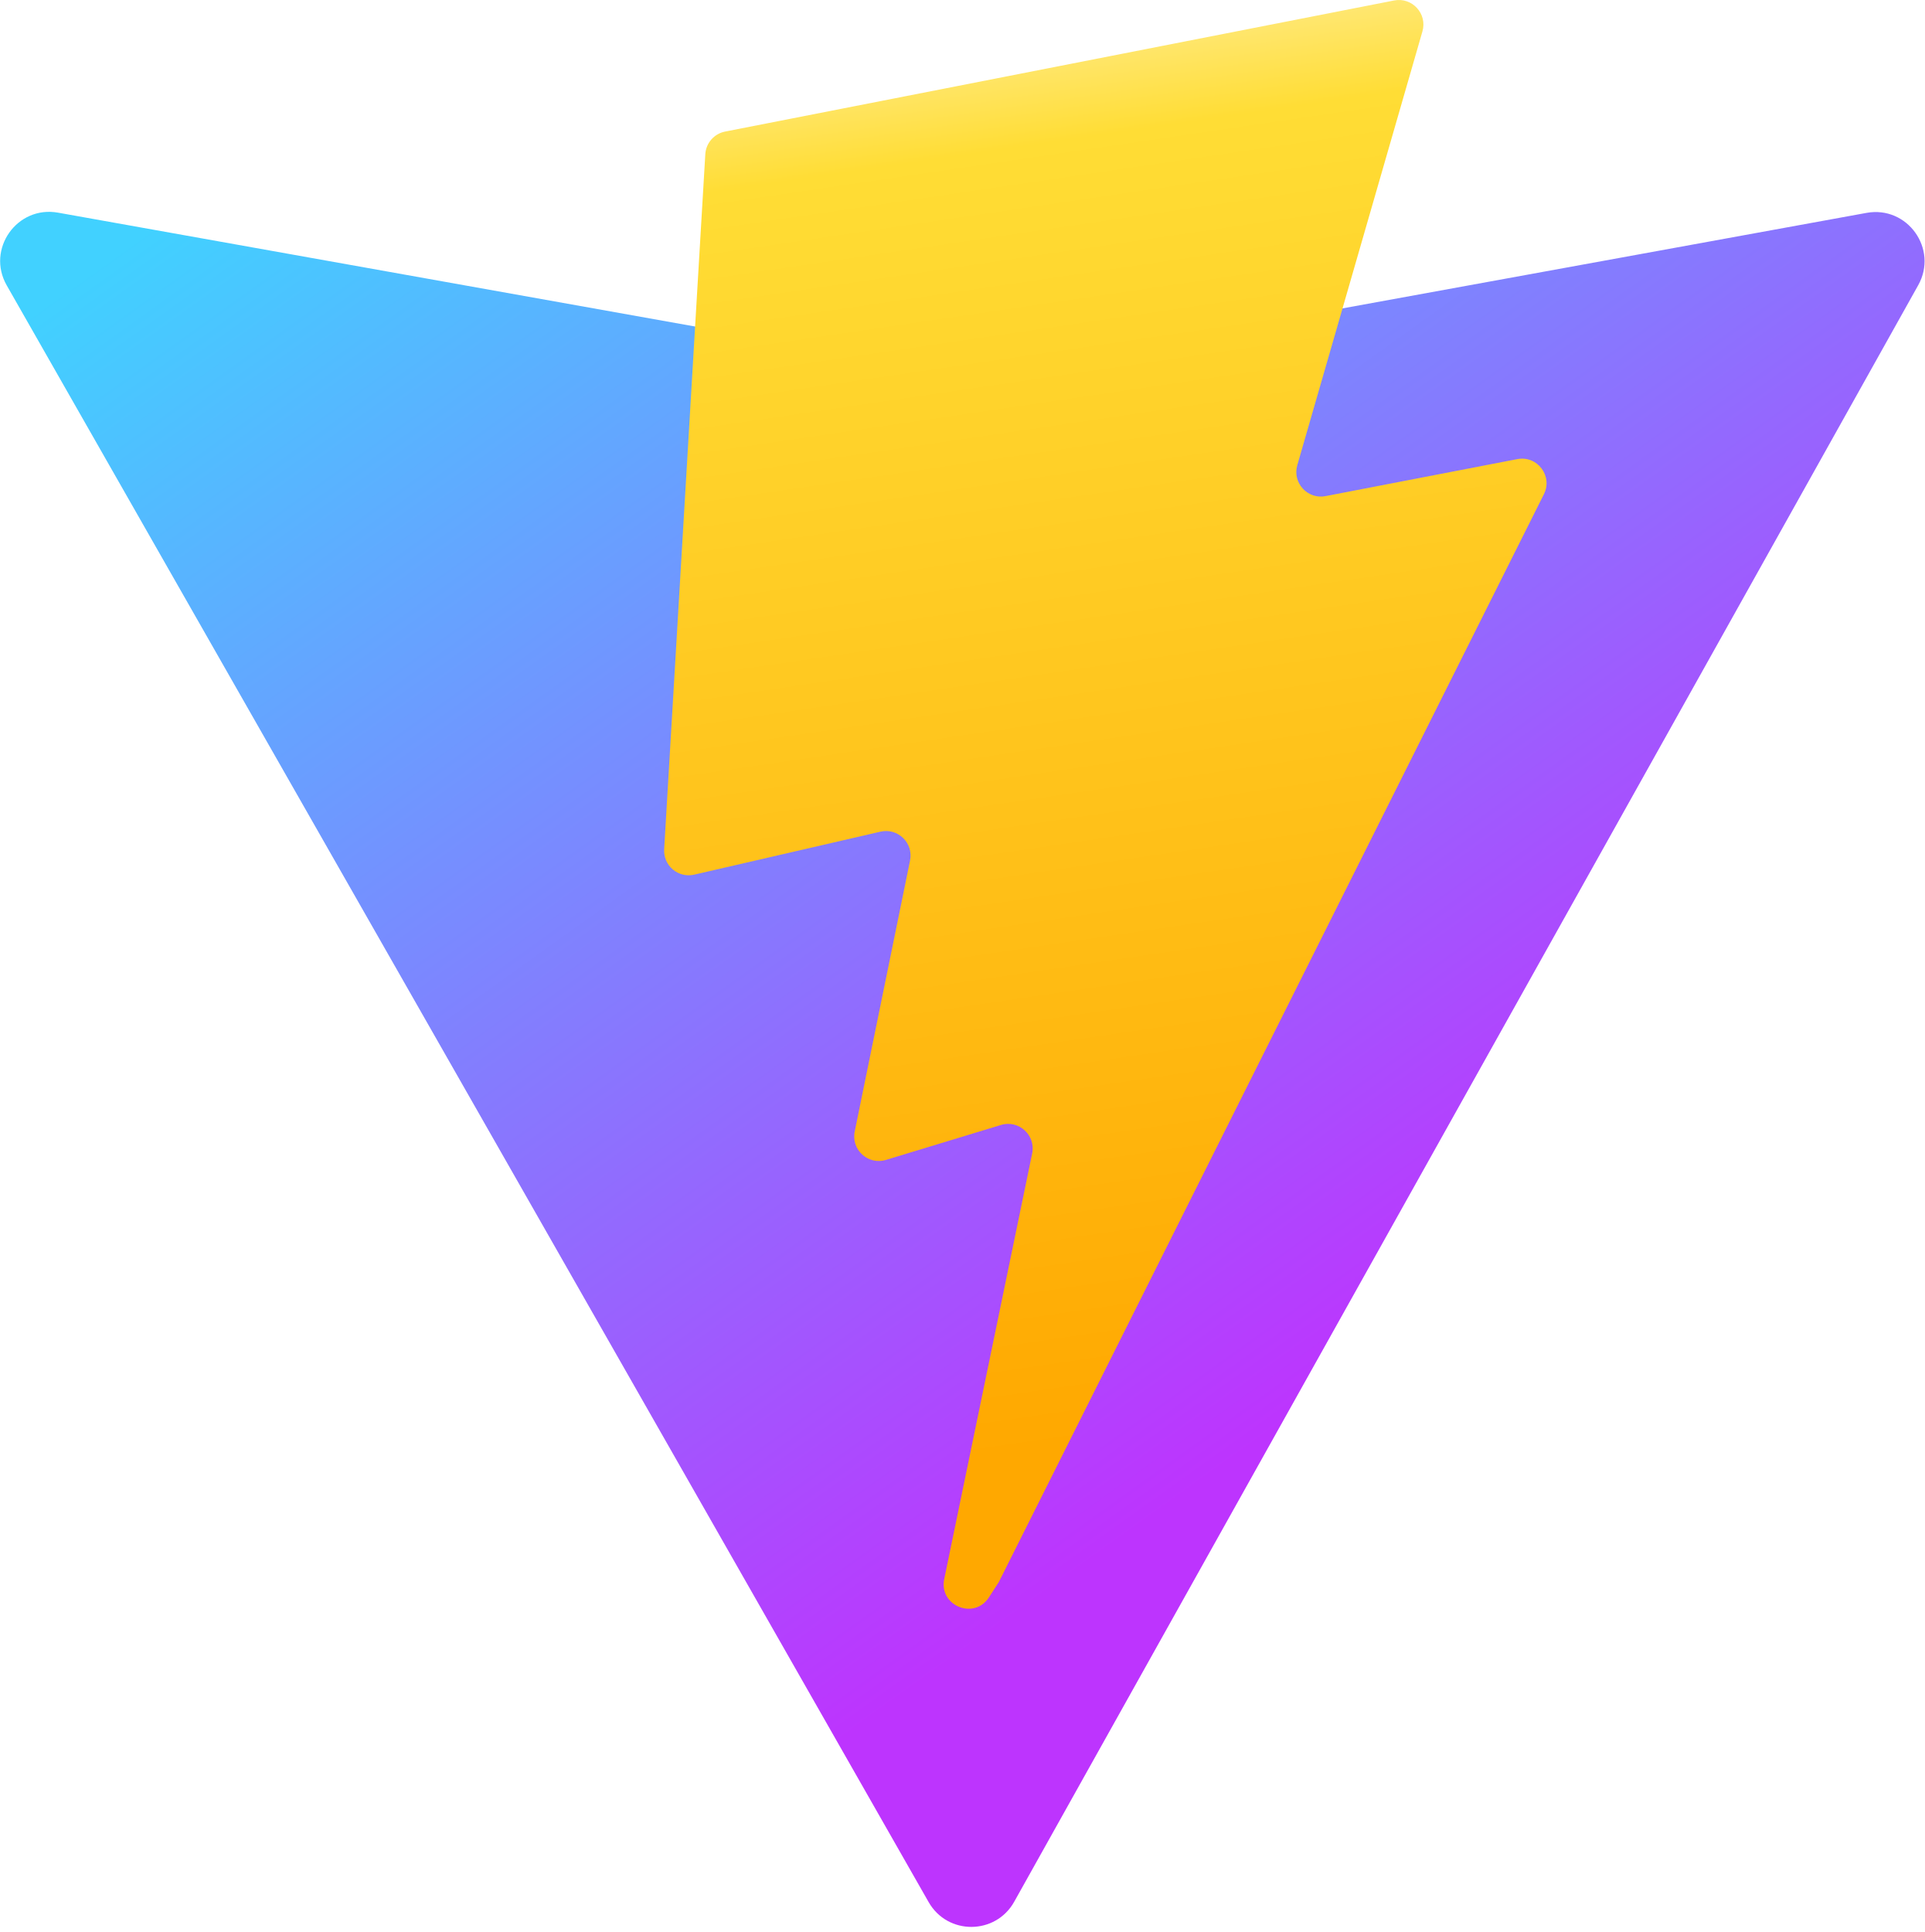
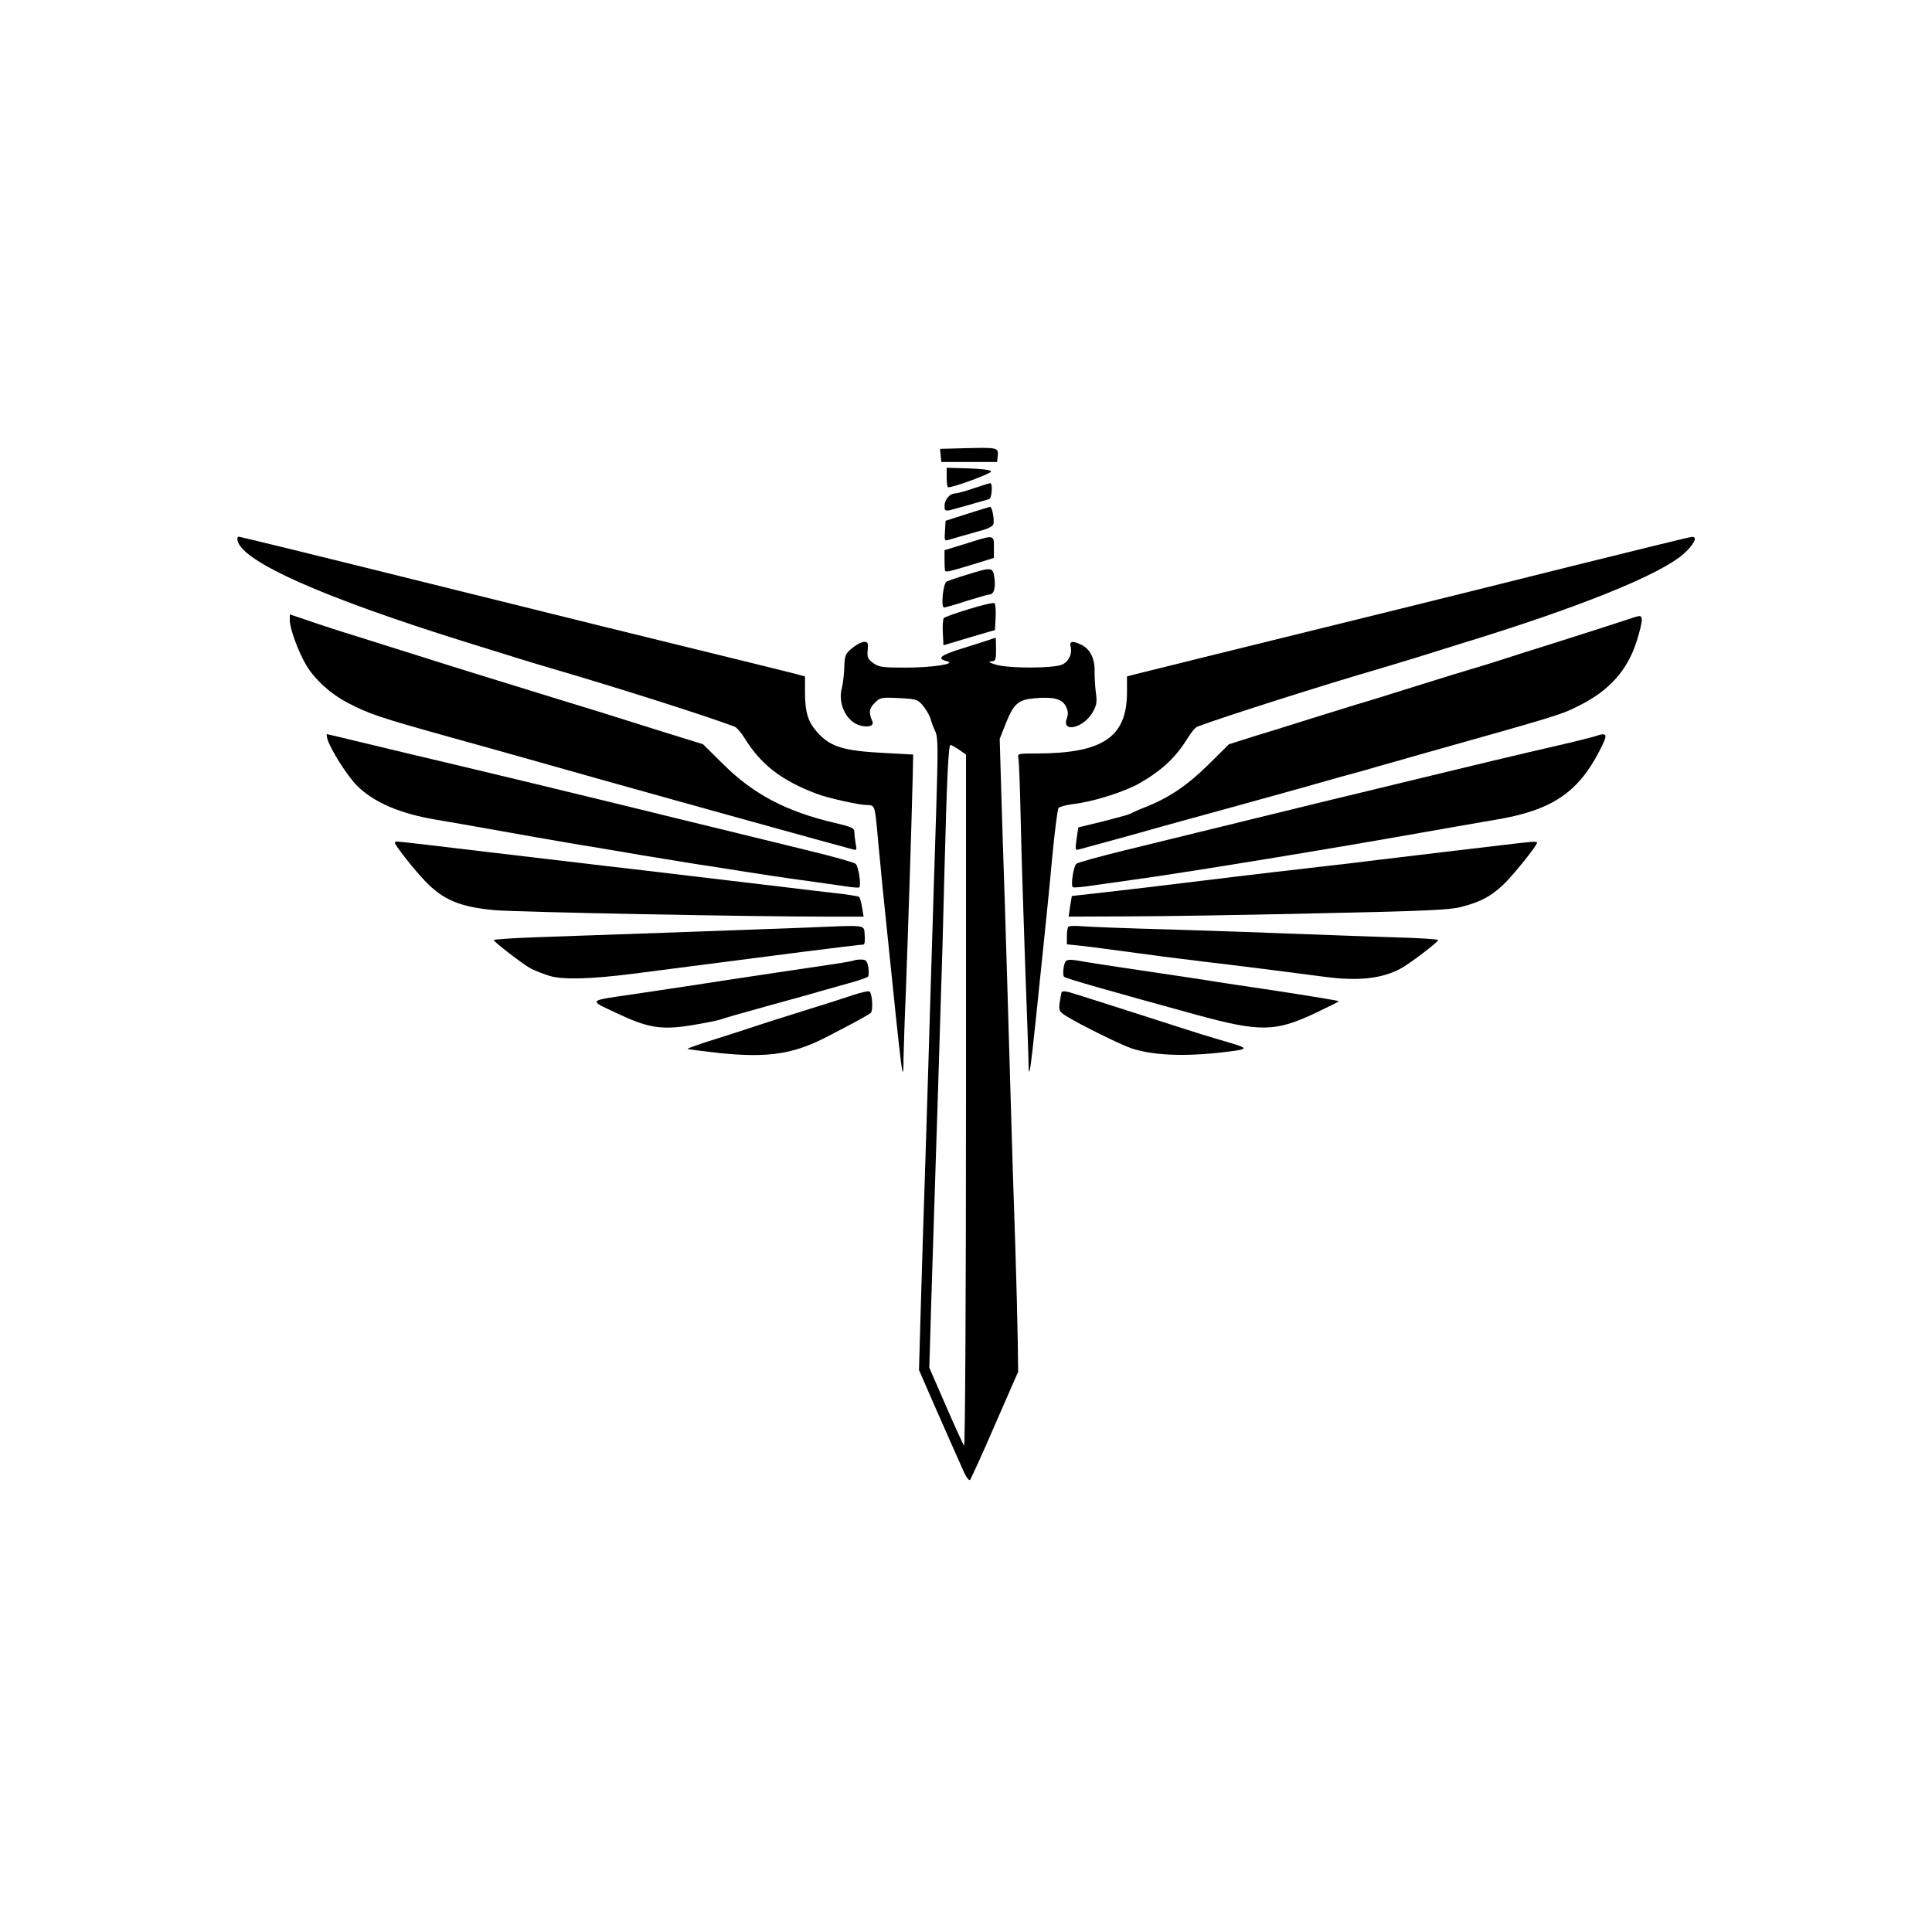
- <svg xmlns="http://www.w3.org/2000/svg" aria-hidden="true" role="img" class="iconify iconify--logos" width="31.88" height="32" preserveAspectRatio="xMidYMid meet" viewBox="0 0 256 257">
-   <defs>
-     <linearGradient id="IconifyId1813088fe1fbc01fb466" x1="-.828%" x2="57.636%" y1="7.652%" y2="78.411%">
-       <stop offset="0%" stop-color="#41D1FF" />
-       <stop offset="100%" stop-color="#BD34FE" />
-     </linearGradient>
-     <linearGradient id="IconifyId1813088fe1fbc01fb467" x1="43.376%" x2="50.316%" y1="2.242%" y2="89.03%">
-       <stop offset="0%" stop-color="#FFEA83" />
-       <stop offset="8.333%" stop-color="#FFDD35" />
-       <stop offset="100%" stop-color="#FFA800" />
-     </linearGradient>
-   </defs>
-   <path fill="url(#IconifyId1813088fe1fbc01fb466)" d="M255.153 37.938L134.897 252.976c-2.483 4.44-8.862 4.466-11.382.048L.875 37.958c-2.746-4.814 1.371-10.646 6.827-9.67l120.385 21.517a6.537 6.537 0 0 0 2.322-.004l117.867-21.483c5.438-.991 9.574 4.796 6.877 9.62Z" />
-   <path fill="url(#IconifyId1813088fe1fbc01fb467)" d="M185.432.063L96.44 17.501a3.268 3.268 0 0 0-2.634 3.014l-5.474 92.456a3.268 3.268 0 0 0 3.997 3.378l24.777-5.718c2.318-.535 4.413 1.507 3.936 3.838l-7.361 36.047c-.495 2.426 1.782 4.5 4.151 3.78l15.304-4.649c2.372-.72 4.652 1.36 4.15 3.788l-11.698 56.621c-.732 3.542 3.979 5.473 5.943 2.437l1.313-2.028l72.516-144.72c1.215-2.423-.88-5.186-3.54-4.672l-25.505 4.922c-2.396.462-4.435-1.77-3.759-4.114l16.646-57.705c.677-2.35-1.37-4.583-3.769-4.113Z" />
+ <svg xmlns="http://www.w3.org/2000/svg" version="1.0" width="900pt" height="900pt" viewBox="0 0 900 900" preserveAspectRatio="xMidYMid meet">
+   <g transform="translate(0,900) scale(0.1,-0.1)" fill="#000000" stroke="none">
+     <path d="M4492 6912 l-113 -3 3 -30 3 -31 130 0 130 0 3 30 c4 37 -3 38 -156 34z" />
+     <path d="M4410 6775 c0 -25 3 -45 7 -45 28 0 203 65 200 74 -2 7 -42 12 -105 14 l-102 3 0 -46z" />
+     <path d="M4535 6725 c-38 -13 -78 -24 -87 -24 -25 -1 -48 -29 -48 -58 0 -22 3 -24 28 -19 23 6 140 39 180 51 13 5 17 76 5 74 -5 0 -39 -11 -78 -24z" />
+     <path d="M4505 6606 l-100 -32 -3 -48 c-3 -46 -2 -47 20 -40 22 7 83 24 161 46 21 6 41 17 44 25 7 17 -5 83 -15 82 -4 -1 -52 -15 -107 -33z" />
+     <path d="M1107 6480 c26 -98 395 -262 1053 -468 231 -72 331 -103 410 -126 292 -85 723 -222 852 -271 10 -4 31 -28 47 -54 75 -122 171 -197 336 -259 49 -19 197 -52 232 -52 36 0 38 -3 48 -105 3 -33 9 -105 15 -160 5 -55 18 -190 30 -300 74 -724 78 -749 79 -615 1 41 5 183 11 315 8 215 26 753 32 1005 l2 95 -128 7 c-197 10 -257 28 -319 97 -43 48 -57 93 -57 188 l0 72 -37 10 c-37 10 -430 106 -938 231 -137 34 -566 140 -952 236 -386 96 -706 174 -711 174 -6 0 -8 -9 -5 -20z" />
+     <path d="M4498 6467 l-98 -30 0 -44 c0 -23 1 -46 2 -50 3 -10 12 -8 131 28 l97 30 0 49 c0 60 3 60 -132 17z" />
+     <path d="M7315 6361 c-527 -132 -1009 -251 -1680 -416 -170 -42 -327 -81 -347 -86 l-38 -10 0 -73 c0 -209 -111 -285 -418 -286 -90 0 -92 0 -88 -22 3 -13 8 -144 11 -293 3 -148 13 -443 20 -655 8 -212 15 -416 16 -455 1 -87 5 -77 19 45 10 88 17 157 55 525 8 77 25 241 36 365 12 124 25 230 30 236 5 6 35 14 66 18 94 11 235 55 309 96 105 60 169 119 225 209 16 27 37 52 47 56 106 41 599 198 852 271 47 14 126 38 175 53 50 16 137 43 195 61 547 167 931 321 1043 420 48 43 67 81 39 79 -10 0 -264 -63 -567 -138z" />
+     <path d="M4505 6323 c-44 -13 -87 -28 -95 -32 -17 -9 -28 -121 -12 -121 5 0 52 13 103 30 52 16 99 30 105 30 23 0 32 26 27 73 -7 56 -10 57 -128 20z" />
+     <path d="M4515 6163 c-60 -18 -113 -37 -118 -42 -4 -4 -7 -35 -5 -68 l3 -59 120 36 120 35 3 59 c2 32 -1 62 -5 66 -4 4 -57 -8 -118 -27z" />
+     <path d="M1350 6110 c0 -38 39 -144 75 -206 39 -67 114 -136 193 -177 101 -53 149 -69 482 -162 91 -25 244 -68 340 -95 441 -125 966 -271 1380 -385 74 -20 144 -39 154 -42 17 -5 18 -1 12 27 -3 18 -6 42 -6 54 0 19 -12 24 -97 44 -221 52 -374 133 -513 271 l-95 94 -190 59 c-104 33 -230 72 -280 88 -49 15 -142 44 -205 63 -260 80 -551 170 -650 202 -58 18 -179 56 -270 85 -91 28 -202 64 -247 80 l-83 28 0 -28z" />
+     <path d="M7575 6112 c-69 -23 -157 -51 -365 -117 -58 -18 -150 -47 -205 -65 -55 -18 -120 -38 -145 -45 -25 -7 -142 -43 -260 -80 -118 -37 -242 -76 -275 -85 -33 -10 -127 -39 -210 -65 -82 -26 -204 -64 -270 -84 l-120 -38 -95 -94 c-98 -97 -185 -156 -295 -199 -33 -13 -64 -27 -70 -31 -5 -3 -62 -19 -125 -35 -63 -15 -116 -28 -116 -28 -1 -1 -5 -25 -9 -55 -7 -49 -6 -53 11 -48 11 3 80 22 154 42 74 20 155 43 180 50 25 7 106 30 180 50 124 34 350 96 525 145 39 11 120 34 180 51 61 16 139 38 175 49 36 10 121 34 190 54 664 187 660 185 752 232 136 69 219 162 262 296 15 47 26 93 24 104 -3 19 -5 19 -73 -4z" />
+     <path d="M4610 6020 c-14 -5 -71 -23 -128 -41 -101 -31 -121 -47 -71 -59 49 -12 -67 -30 -191 -30 -108 0 -125 2 -152 21 -26 19 -29 27 -26 60 3 34 1 39 -17 39 -11 0 -36 -13 -55 -29 -32 -26 -35 -33 -37 -89 -1 -33 -6 -76 -11 -96 -19 -67 15 -147 72 -171 41 -17 80 -9 70 14 -18 42 -16 60 11 87 26 25 30 26 113 22 82 -4 87 -6 113 -37 15 -19 30 -45 34 -60 4 -14 13 -40 22 -58 13 -28 13 -75 4 -375 -6 -189 -18 -563 -26 -833 -8 -269 -19 -636 -25 -815 -6 -179 -15 -466 -20 -638 l-9 -314 68 -156 c66 -150 99 -225 142 -321 11 -24 24 -40 28 -35 4 5 57 120 116 257 l108 247 -2 143 c-1 78 -6 273 -11 432 -6 160 -17 520 -25 800 -8 281 -19 643 -24 805 -6 162 -13 401 -17 531 l-7 237 28 71 c37 93 58 111 133 118 88 8 129 -2 147 -37 11 -22 12 -35 5 -56 -27 -70 78 -46 120 28 19 33 21 48 15 91 -4 29 -6 73 -6 99 2 58 -20 103 -59 123 -41 21 -59 19 -53 -5 9 -34 -6 -69 -37 -85 -37 -19 -256 -20 -315 0 -28 9 -33 13 -17 14 20 1 22 6 22 56 0 30 -1 55 -2 54 -2 0 -14 -4 -28 -9z m-143 -512 l33 -23 0 -1615 c0 -897 -4 -1610 -9 -1605 -4 6 -43 90 -85 187 l-77 177 10 333 c6 183 15 479 21 658 6 179 15 465 20 635 6 171 15 486 20 700 11 419 18 575 28 575 3 0 21 -10 39 -22z" />
+     <path d="M1525 5558 c15 -50 90 -168 136 -216 80 -80 200 -132 374 -161 59 -10 112 -19 460 -81 99 -17 218 -38 265 -45 47 -8 150 -25 230 -39 80 -13 190 -31 245 -40 55 -8 156 -24 225 -35 69 -11 193 -30 275 -41 83 -11 175 -25 205 -29 30 -5 58 -7 62 -5 11 7 -2 97 -16 110 -6 6 -105 34 -221 62 -115 28 -358 88 -540 132 -537 132 -969 236 -1325 320 -74 18 -189 45 -254 61 -65 16 -121 29 -123 29 -2 0 -1 -10 2 -22z" />
+     <path d="M7430 5570 c-14 -4 -74 -20 -135 -34 -231 -53 -422 -99 -760 -181 -126 -31 -277 -67 -335 -81 -58 -14 -249 -61 -425 -104 -176 -43 -417 -102 -535 -131 -118 -29 -220 -57 -226 -63 -14 -13 -27 -103 -16 -109 4 -3 45 1 92 8 47 7 139 20 205 29 265 37 921 145 1320 216 119 21 233 41 350 61 261 43 385 125 486 321 41 80 39 88 -21 68z" />
+     <path d="M1840 5073 c0 -11 89 -124 139 -176 86 -90 164 -122 326 -137 107 -9 1181 -30 1539 -30 l179 0 -7 43 c-4 23 -10 45 -14 49 -4 3 -52 11 -107 17 -55 6 -154 18 -220 26 -365 43 -735 88 -845 100 -154 18 -322 38 -550 65 -206 25 -422 50 -432 50 -5 0 -8 -3 -8 -7z" />
+     <path d="M7005 5064 c-104 -12 -286 -34 -580 -69 -71 -9 -188 -23 -260 -31 -366 -42 -418 -49 -840 -100 -66 -8 -167 -19 -225 -26 -58 -6 -106 -12 -107 -12 0 -1 -4 -22 -8 -48 l-7 -48 258 1 c143 0 540 6 884 14 527 11 635 16 690 31 87 23 133 47 192 102 45 42 158 183 158 196 0 8 -21 6 -155 -10z" />
+     <path d="M3760 4679 c-209 -8 -907 -33 -1262 -45 -109 -4 -198 -10 -198 -13 1 -9 136 -113 173 -133 18 -9 57 -25 87 -34 63 -19 192 -15 390 10 63 8 241 31 395 51 154 20 332 43 395 51 143 18 272 34 283 34 5 0 7 19 5 43 -4 51 18 48 -268 36z" />
+     <path d="M4977 4683 c-4 -3 -7 -23 -7 -44 l0 -38 58 -6 c57 -6 166 -21 382 -50 63 -8 153 -19 200 -25 132 -15 398 -49 558 -70 156 -21 266 -10 355 37 39 20 176 124 177 134 0 4 -98 10 -217 13 -120 4 -321 11 -448 16 -126 5 -387 14 -580 20 -192 5 -377 12 -411 15 -33 3 -64 2 -67 -2z" />
+     <path d="M3979 4526 c-2 -2 -53 -11 -114 -20 -137 -20 -337 -50 -475 -71 -141 -22 -256 -39 -430 -65 -226 -33 -220 -27 -93 -87 151 -72 212 -82 355 -59 61 10 120 22 132 26 11 5 113 34 226 65 113 31 225 62 250 70 25 7 81 23 125 35 44 12 84 26 88 30 5 4 5 24 2 44 -6 31 -11 36 -34 36 -15 0 -30 -2 -32 -4z" />
+     <path d="M4955 4494 c-3 -20 -3 -40 2 -44 7 -8 201 -63 608 -175 306 -84 376 -83 567 8 59 28 107 52 105 53 -3 3 -182 32 -362 59 -60 9 -150 22 -200 30 -91 15 -176 27 -430 65 -77 11 -164 25 -194 30 -84 15 -88 14 -96 -26z" />
+     <path d="M3975 4365 c-38 -13 -144 -47 -235 -75 -91 -28 -183 -58 -205 -65 -22 -8 -107 -35 -188 -61 -81 -25 -146 -48 -144 -50 2 -2 71 -11 153 -20 217 -22 336 -5 484 70 110 56 202 106 216 117 12 10 8 87 -5 100 -3 4 -37 -3 -76 -16z" />
+     <path d="M4945 4377 c-2 -7 -6 -29 -9 -50 -4 -35 -2 -39 32 -61 61 -38 253 -133 304 -150 111 -36 275 -40 486 -10 53 8 48 14 -31 37 -99 29 -142 42 -312 97 -202 65 -334 107 -408 130 -42 14 -59 15 -62 7z" />
+   </g>
</svg>
